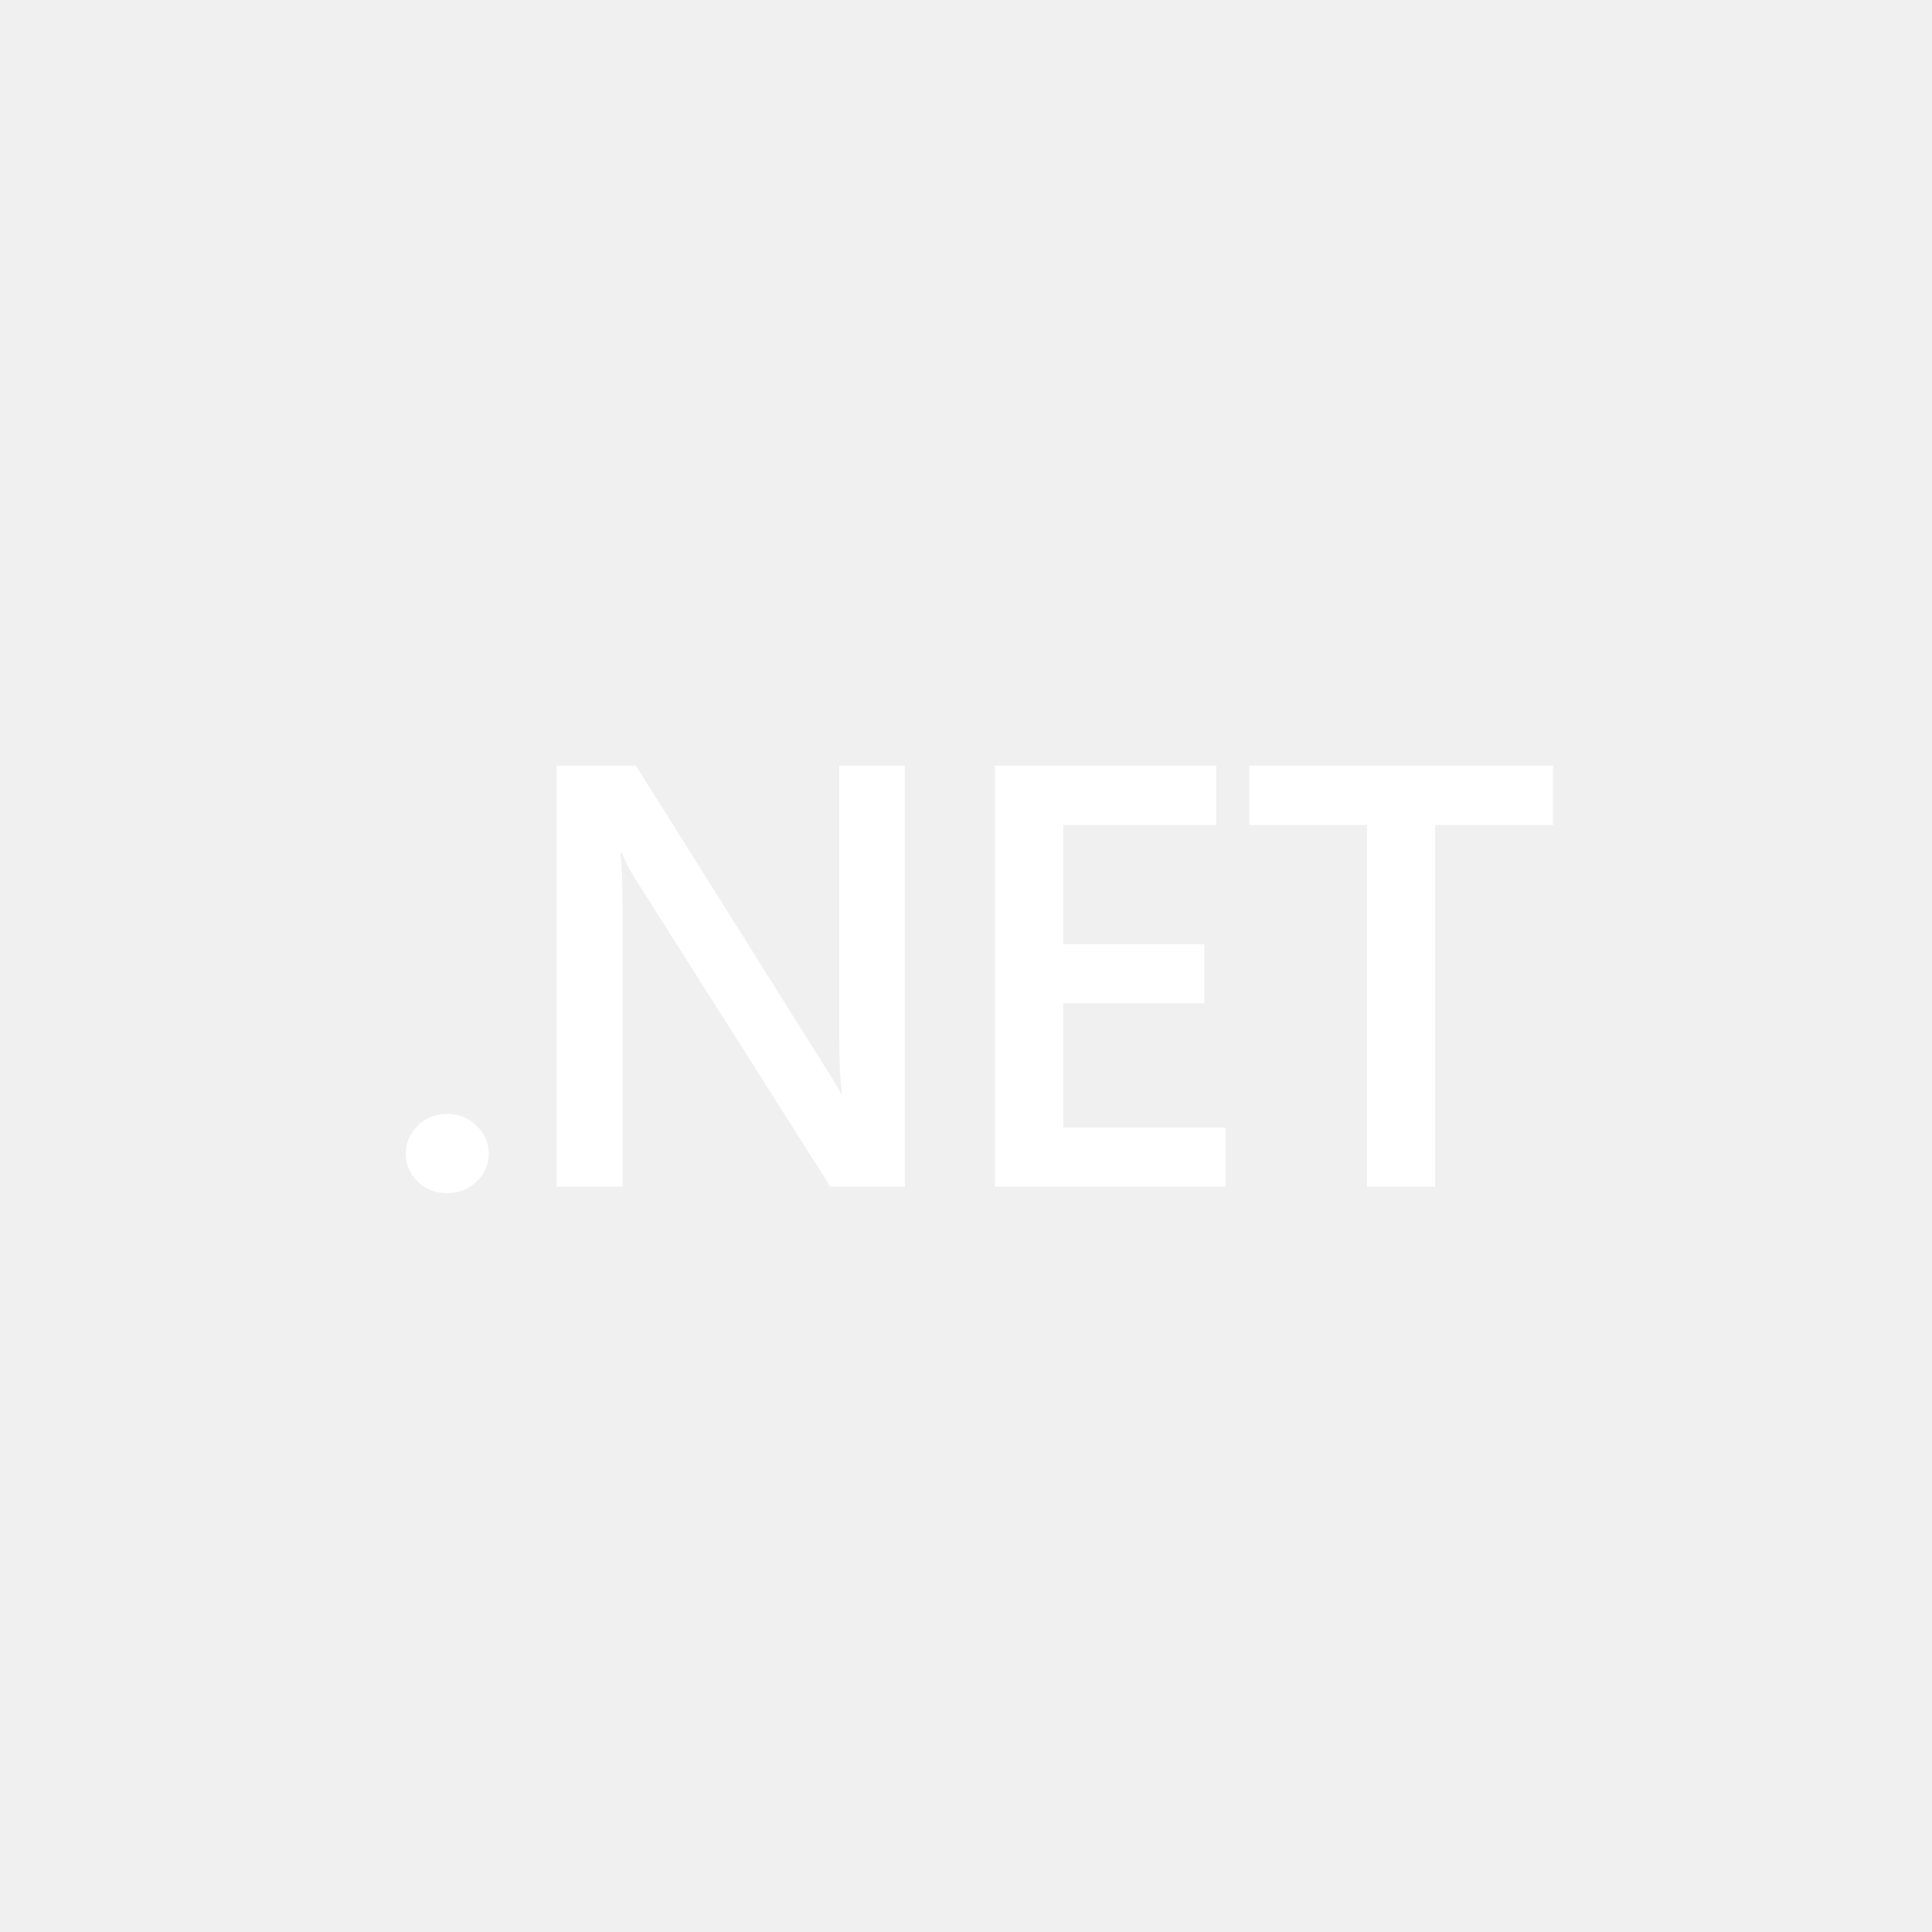
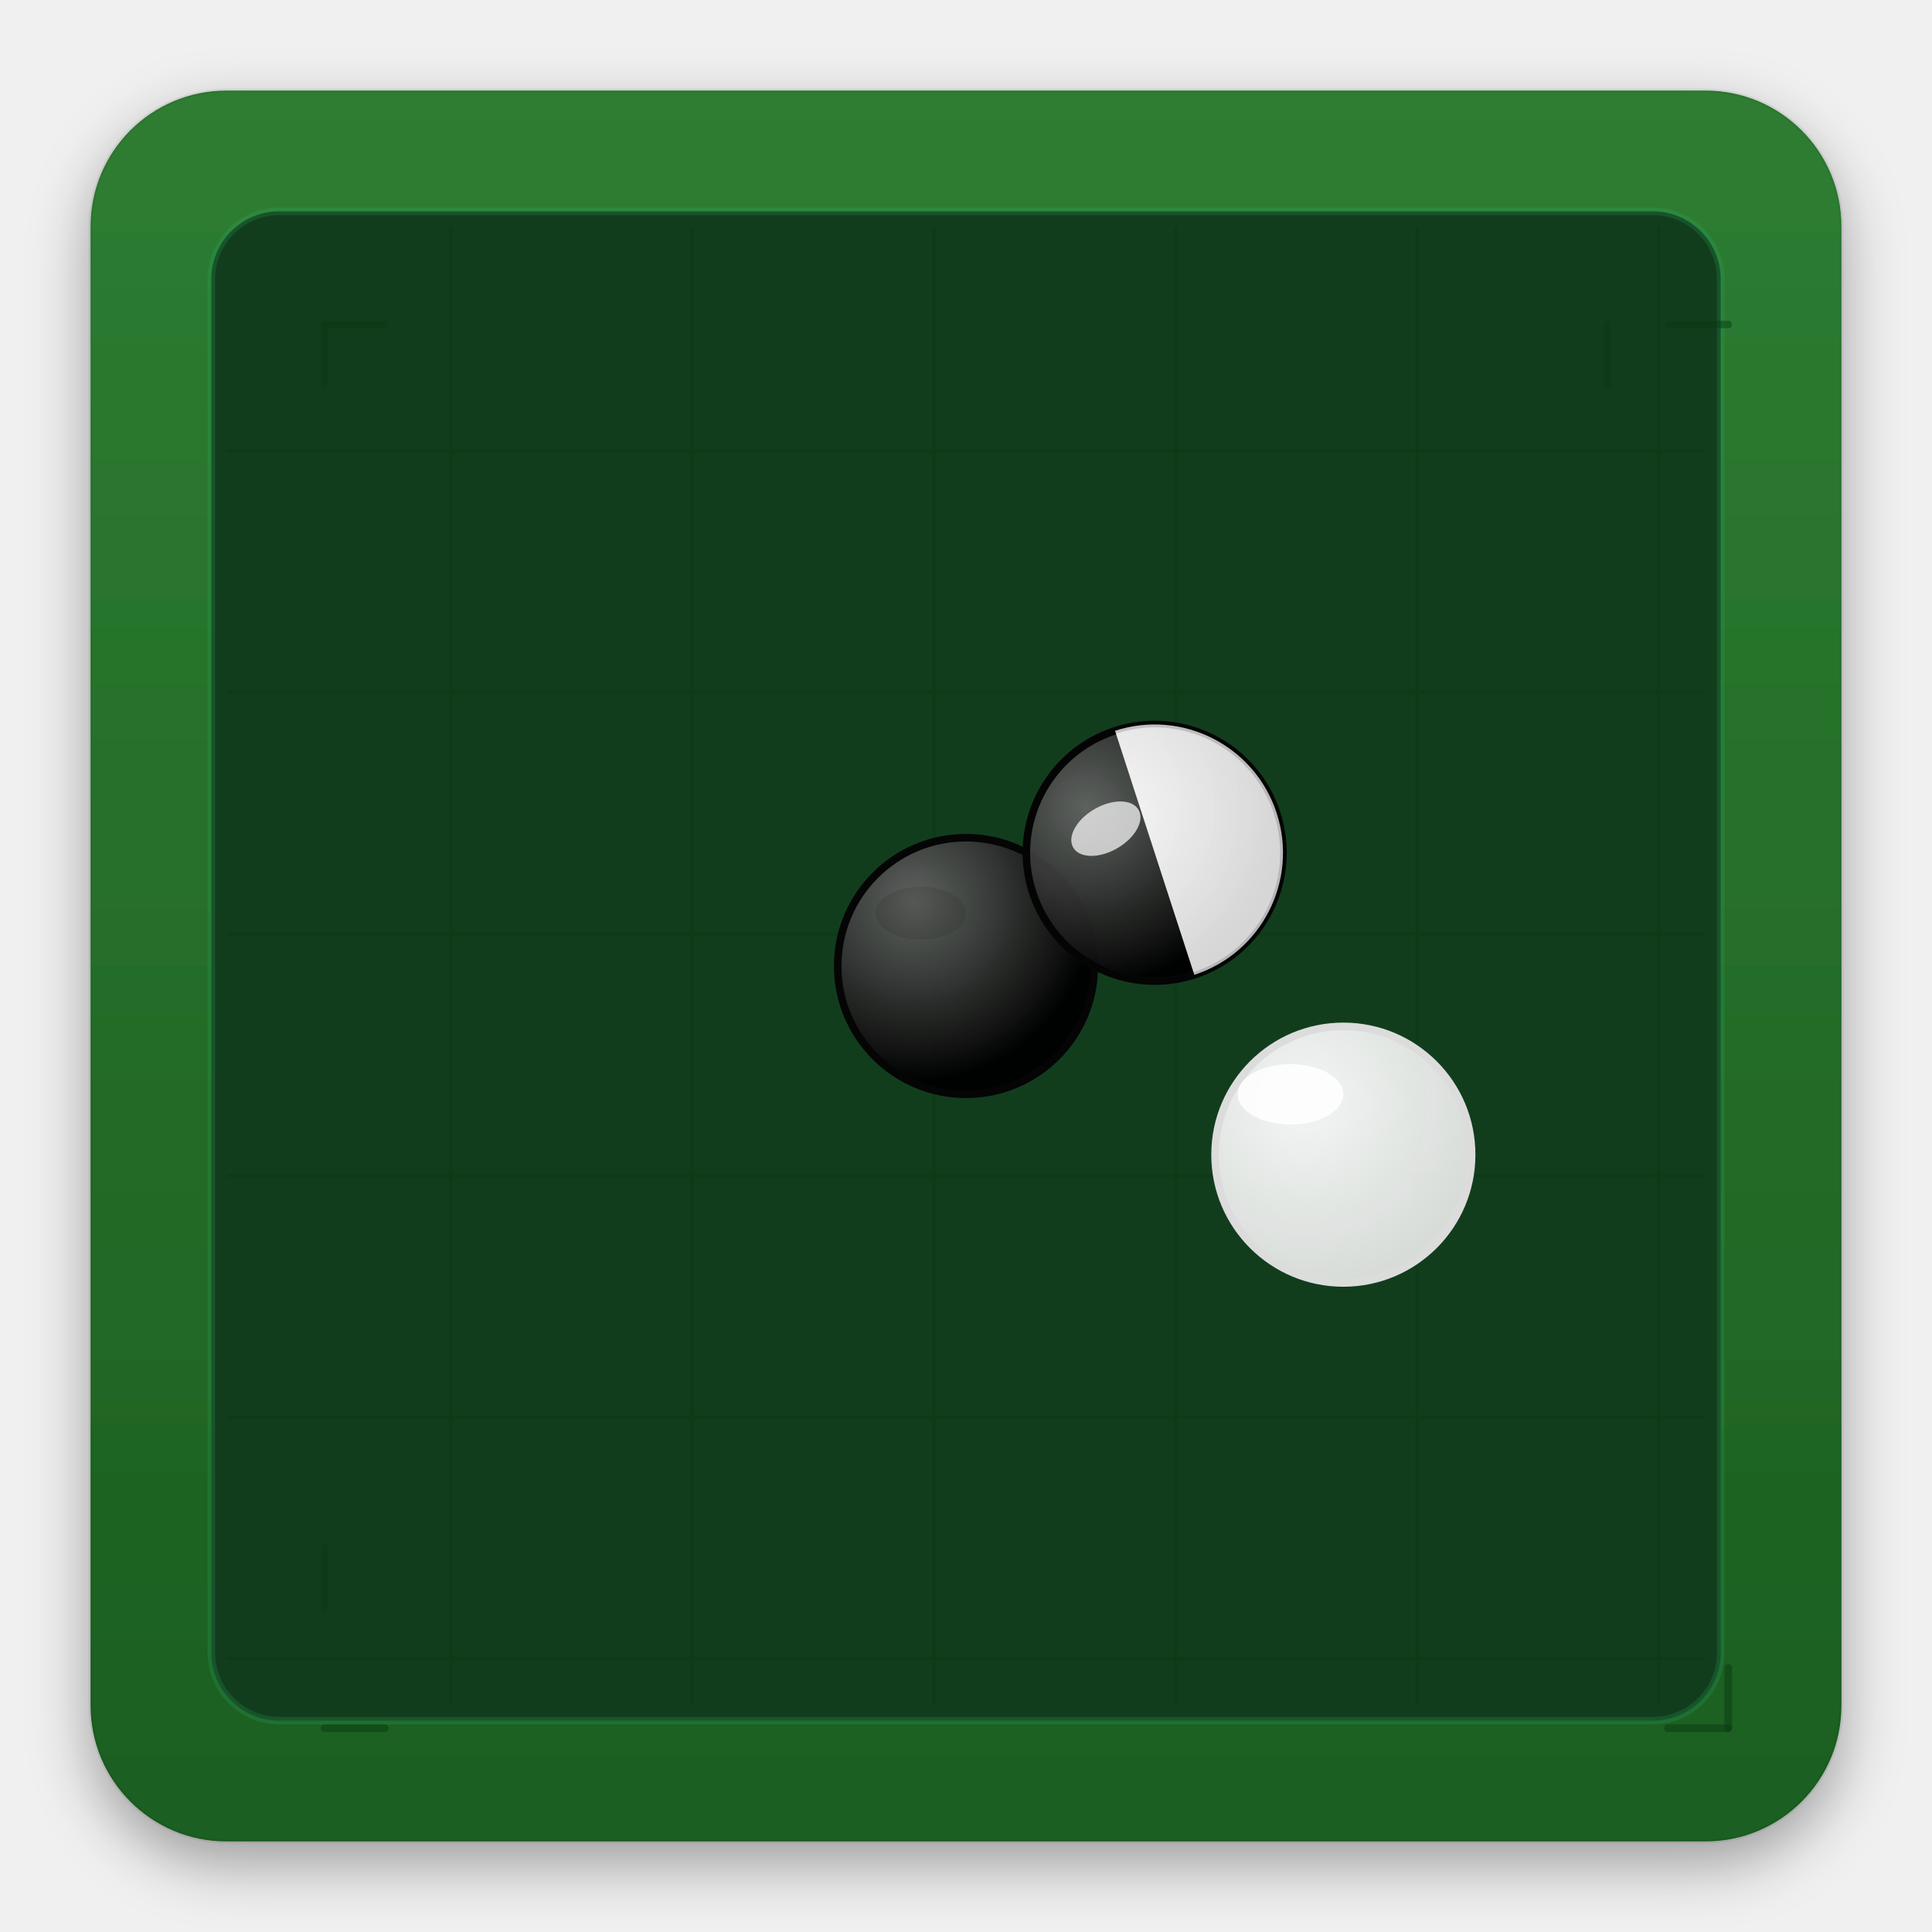
- <svg xmlns="http://www.w3.org/2000/svg" width="456" height="456" viewBox="0 0 456 456" version="1.1" xml:space="preserve" style="fill-rule:evenodd;clip-rule:evenodd;stroke-linejoin:round;stroke-miterlimit:2;">
-   <path d="m 105.5,281.609 c -2.703,0 -5.001,-0.9 -6.893,-2.702 -1.892,-1.848 -2.838,-4.042 -2.838,-6.582 0,-2.587 0.946,-4.804 2.838,-6.652 1.892,-1.848 4.19,-2.772 6.893,-2.772 2.748,0 5.068,0.924 6.96,2.772 1.937,1.848 2.906,4.064 2.906,6.652 0,2.54 -0.968,4.734 -2.906,6.582 -1.892,1.802 -4.212,2.702 -6.96,2.702 z" style="fill:#ffffff;fill-rule:nonzero;stroke-width:0.838" />
-   <path d="M 213.561,280.084 H 195.99 L 149.7,207.054 c -1.171,-1.848 -2.14,-3.765 -2.906,-5.751 h -0.406 c 0.361,2.125 0.541,6.675 0.541,13.65 v 65.132 h -15.543 v -99.36 h 18.719 l 44.737,71.298 c 1.892,2.957 3.109,4.989 3.649,6.098 h 0.27 c -0.45,-2.632 -0.676,-7.09 -0.676,-13.373 v -64.023 h 15.476 z" style="fill:#ffffff;fill-rule:nonzero;stroke-width:0.838" />
-   <path d="m 289.251,280.084 h -54.401 v -99.36 h 52.238 v 13.997 h -36.154 v 28.131 h 33.316 v 13.927 h -33.316 v 29.378 h 38.316 z" style="fill:#ffffff;fill-rule:nonzero;stroke-width:0.838" />
-   <path d="M 366.565,194.721 H 338.722 v 85.363 h -16.084 v -85.363 h -27.775 v -13.997 h 71.701 z" style="fill:#ffffff;fill-rule:nonzero;stroke-width:0.838" />
+ <svg xmlns="http://www.w3.org/2000/svg" viewBox="0 0 512 512" width="512" height="512" aria-labelledby="title" role="img">
+   <defs>
+     <linearGradient id="boardGrad" x1="0" x2="0" y1="0" y2="1">
+       <stop offset="0" stop-color="#2e7d32" />
+       <stop offset="1" stop-color="#1b5e20" />
+     </linearGradient>
+     <filter id="softShadow" x="-50%" y="-50%" width="200%" height="200%">
+       <feDropShadow dx="0" dy="6" stdDeviation="8" flood-color="#000" flood-opacity="0.35" />
+     </filter>
+     <pattern id="grid" width="64" height="64" patternUnits="userSpaceOnUse">
+       <rect width="64" height="64" fill="transparent" />
+       <path d="M64 0L64 64 0 64" fill="none" stroke="#0b3b13" stroke-width="2" stroke-opacity="0.6" />
+     </pattern>
+     <radialGradient id="whiteGloss" cx="35%" cy="30%" r="70%">
+       <stop offset="0" stop-color="#ffffff" stop-opacity="0.95" />
+       <stop offset="1" stop-color="#eeeeee" stop-opacity="0.9" />
+     </radialGradient>
+     <radialGradient id="blackGloss" cx="30%" cy="25%" r="70%">
+       <stop offset="0" stop-color="#666" stop-opacity="0.9" />
+       <stop offset="1" stop-color="#000" stop-opacity="0.98" />
+     </radialGradient>
+   </defs>
+   <rect x="24" y="24" width="464" height="464" rx="36" ry="36" fill="url(#boardGrad)" filter="url(#softShadow)" />
+   <g transform="translate(56,56)">
+     <rect width="400" height="400" rx="18" ry="18" fill="#123d1d" />
+     <rect x="4" y="4" width="392" height="392" rx="14" ry="14" fill="url(#grid)" opacity="0.95" />
+     <rect x="0" y="0" width="400" height="400" rx="18" ry="18" fill="none" stroke="#2ec06d" stroke-width="2" stroke-opacity="0.18" />
+     <g transform="translate(50,50)">
+       <circle cx="150" cy="150" r="34" fill="url(#blackGloss)" stroke="#050505" stroke-width="2" />
+       <ellipse cx="138" cy="136" rx="12" ry="7" fill="#111" opacity="0.12" />
+     </g>
+     <g transform="translate(50,50)">
+       <circle cx="250" cy="200" r="34" fill="url(#whiteGloss)" stroke="#dcdcdc" stroke-width="2" />
+       <ellipse cx="236" cy="184" rx="14" ry="8" fill="#fff" opacity="0.85" />
+     </g>
+     <g transform="translate(50,50)">
+       <g transform="translate(200,120) rotate(-18)">
+         <defs>
+           <clipPath id="halfClip">
+             <path d="M0 -34 A34 34 0 1 1 0 34 L0 -34 Z" transform="translate(0,0)" />
+           </clipPath>
+         </defs>
+         <circle cx="0" cy="0" r="34" fill="url(#blackGloss)" stroke="#050505" stroke-width="2" />
+         <g clip-path="url(#halfClip)">
+           <circle cx="0" cy="0" r="34" fill="url(#whiteGloss)" />
+         </g>
+         <circle cx="0" cy="0" r="34" fill="none" stroke="#000" stroke-opacity="0.15" stroke-width="1.5" />
+         <ellipse cx="-8" cy="-12" rx="10" ry="6" fill="#fff" opacity="0.7" transform="rotate(-12)" />
+       </g>
+     </g>
+     <g stroke="#0b3b13" stroke-width="2" stroke-linecap="round" stroke-opacity="0.5">
+       <path d="M0 0 L0 16" transform="translate(30,30)" />
+       <path d="M0 0 L16 0" transform="translate(30,30)" />
+       <path d="M0 0 L0 16" transform="translate(370,30)" />
+       <path d="M0 0 L-16 0" transform="translate(402,30)" />
+       <path d="M0 0 L0 -16" transform="translate(30,370)" />
+       <path d="M0 0 L16 0" transform="translate(30,402)" />
+       <path d="M0 0 L0 -16" transform="translate(402,402)" />
+       <path d="M0 0 L-16 0" transform="translate(402,402)" />
+     </g>
+   </g>
+   <rect x="24" y="24" width="464" height="464" rx="36" ry="36" fill="none" stroke="#000" stroke-opacity="0.06" />
</svg>
